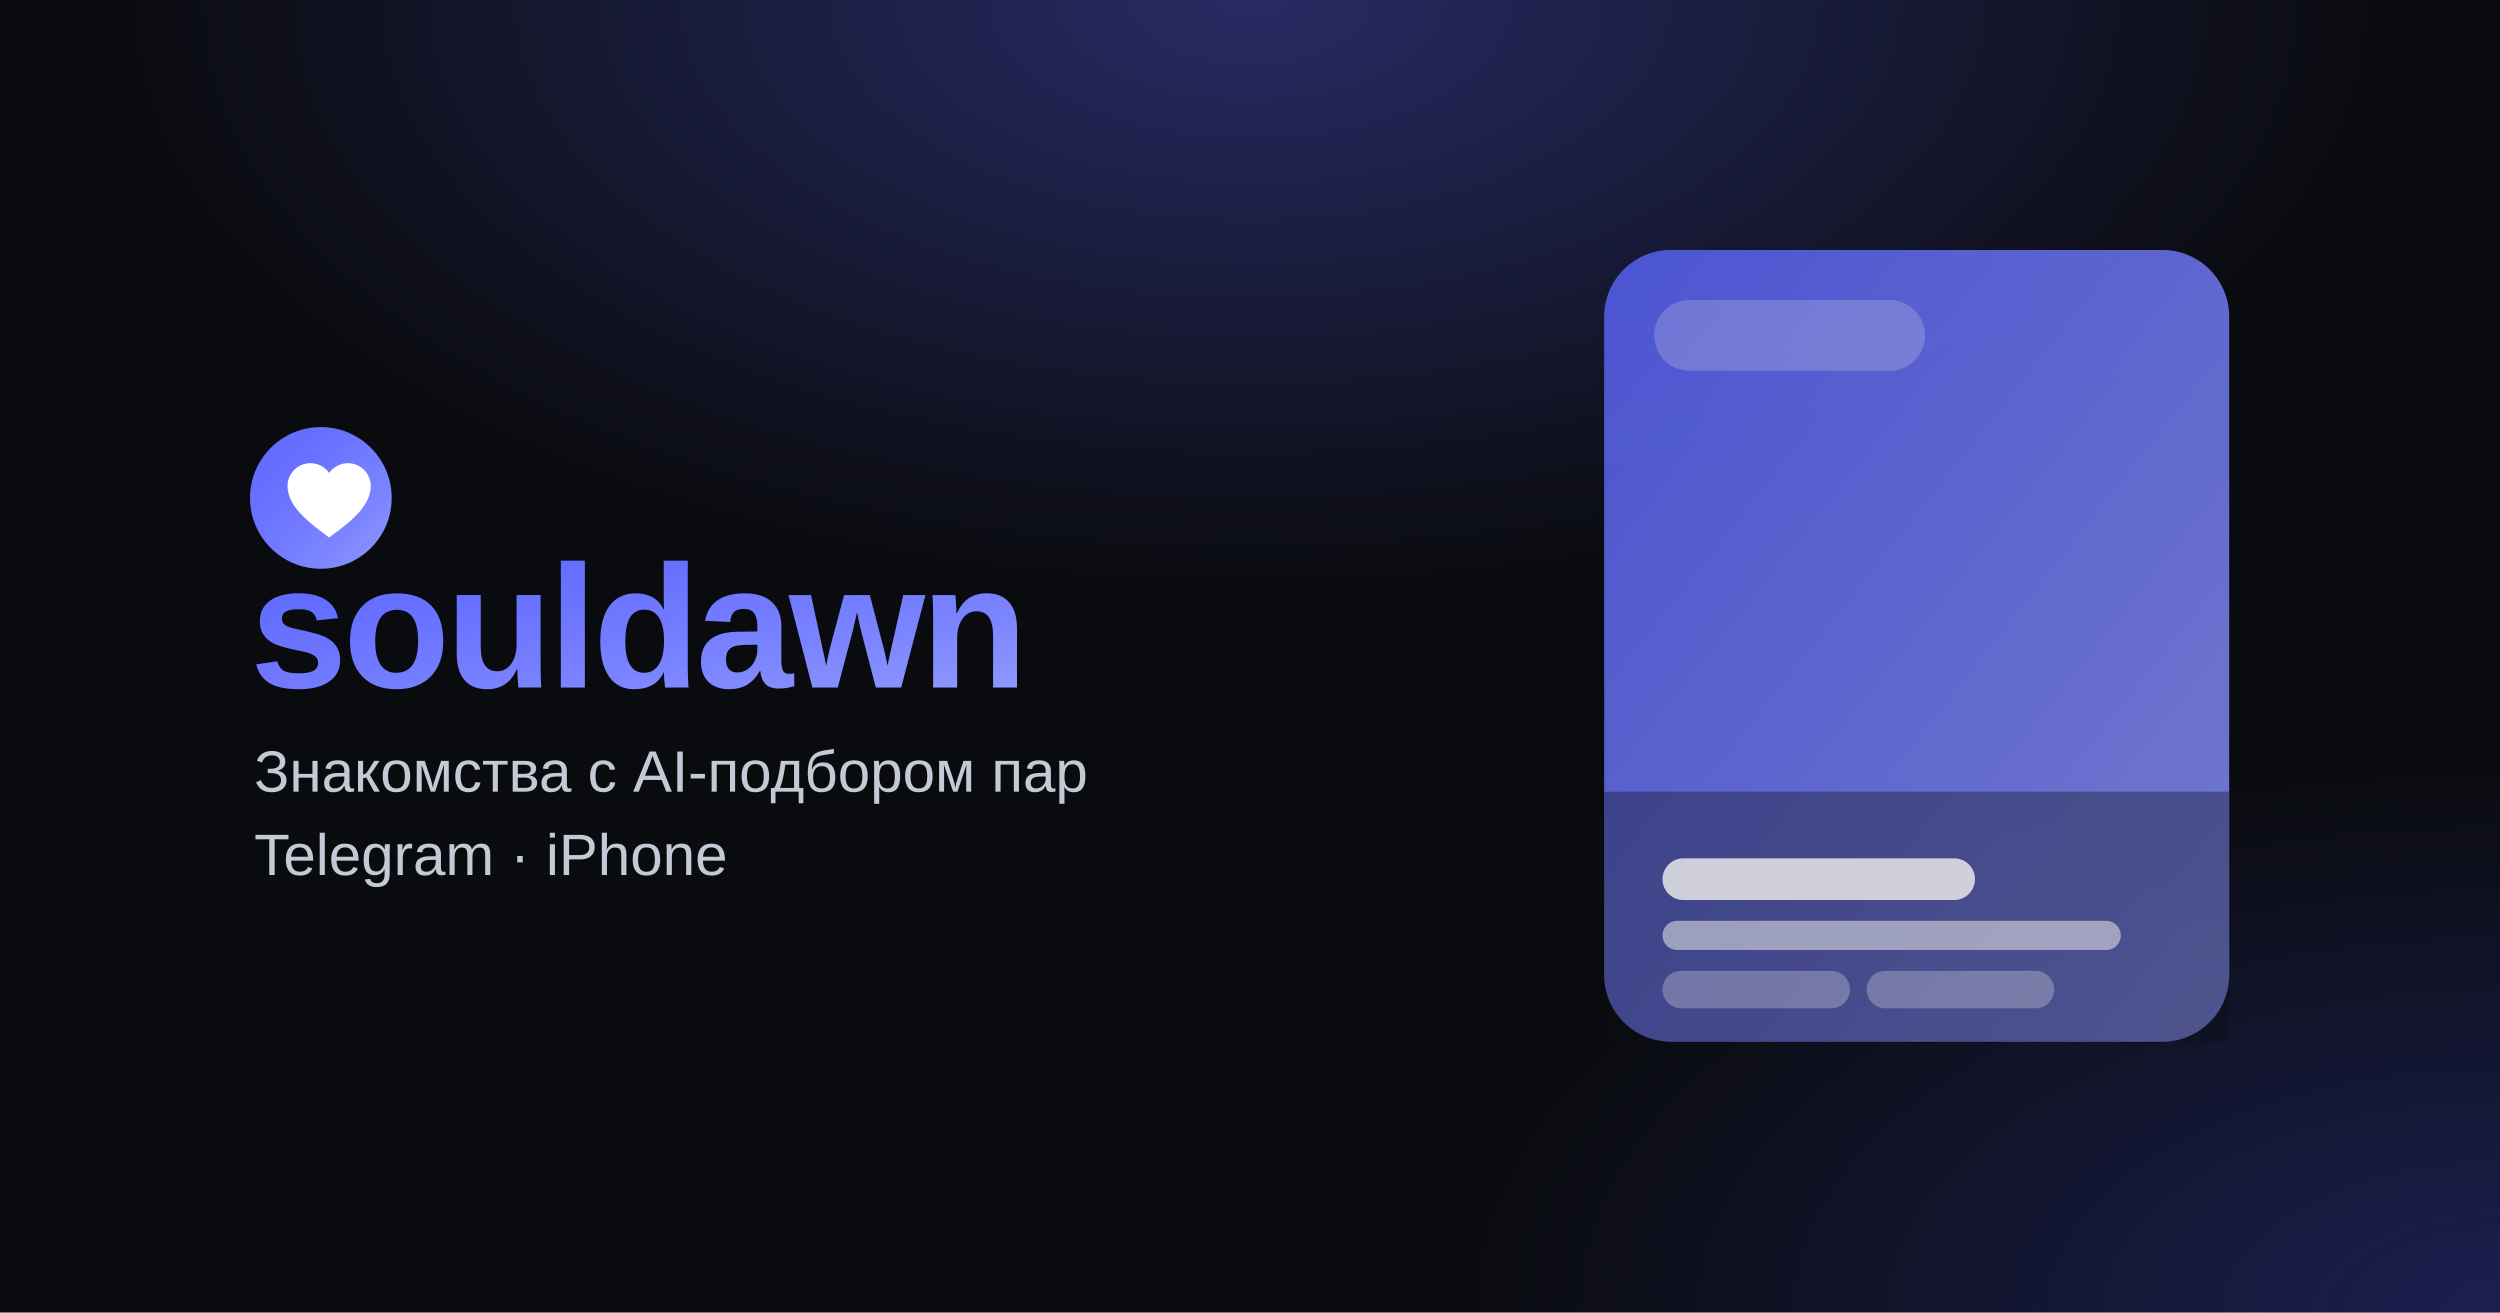
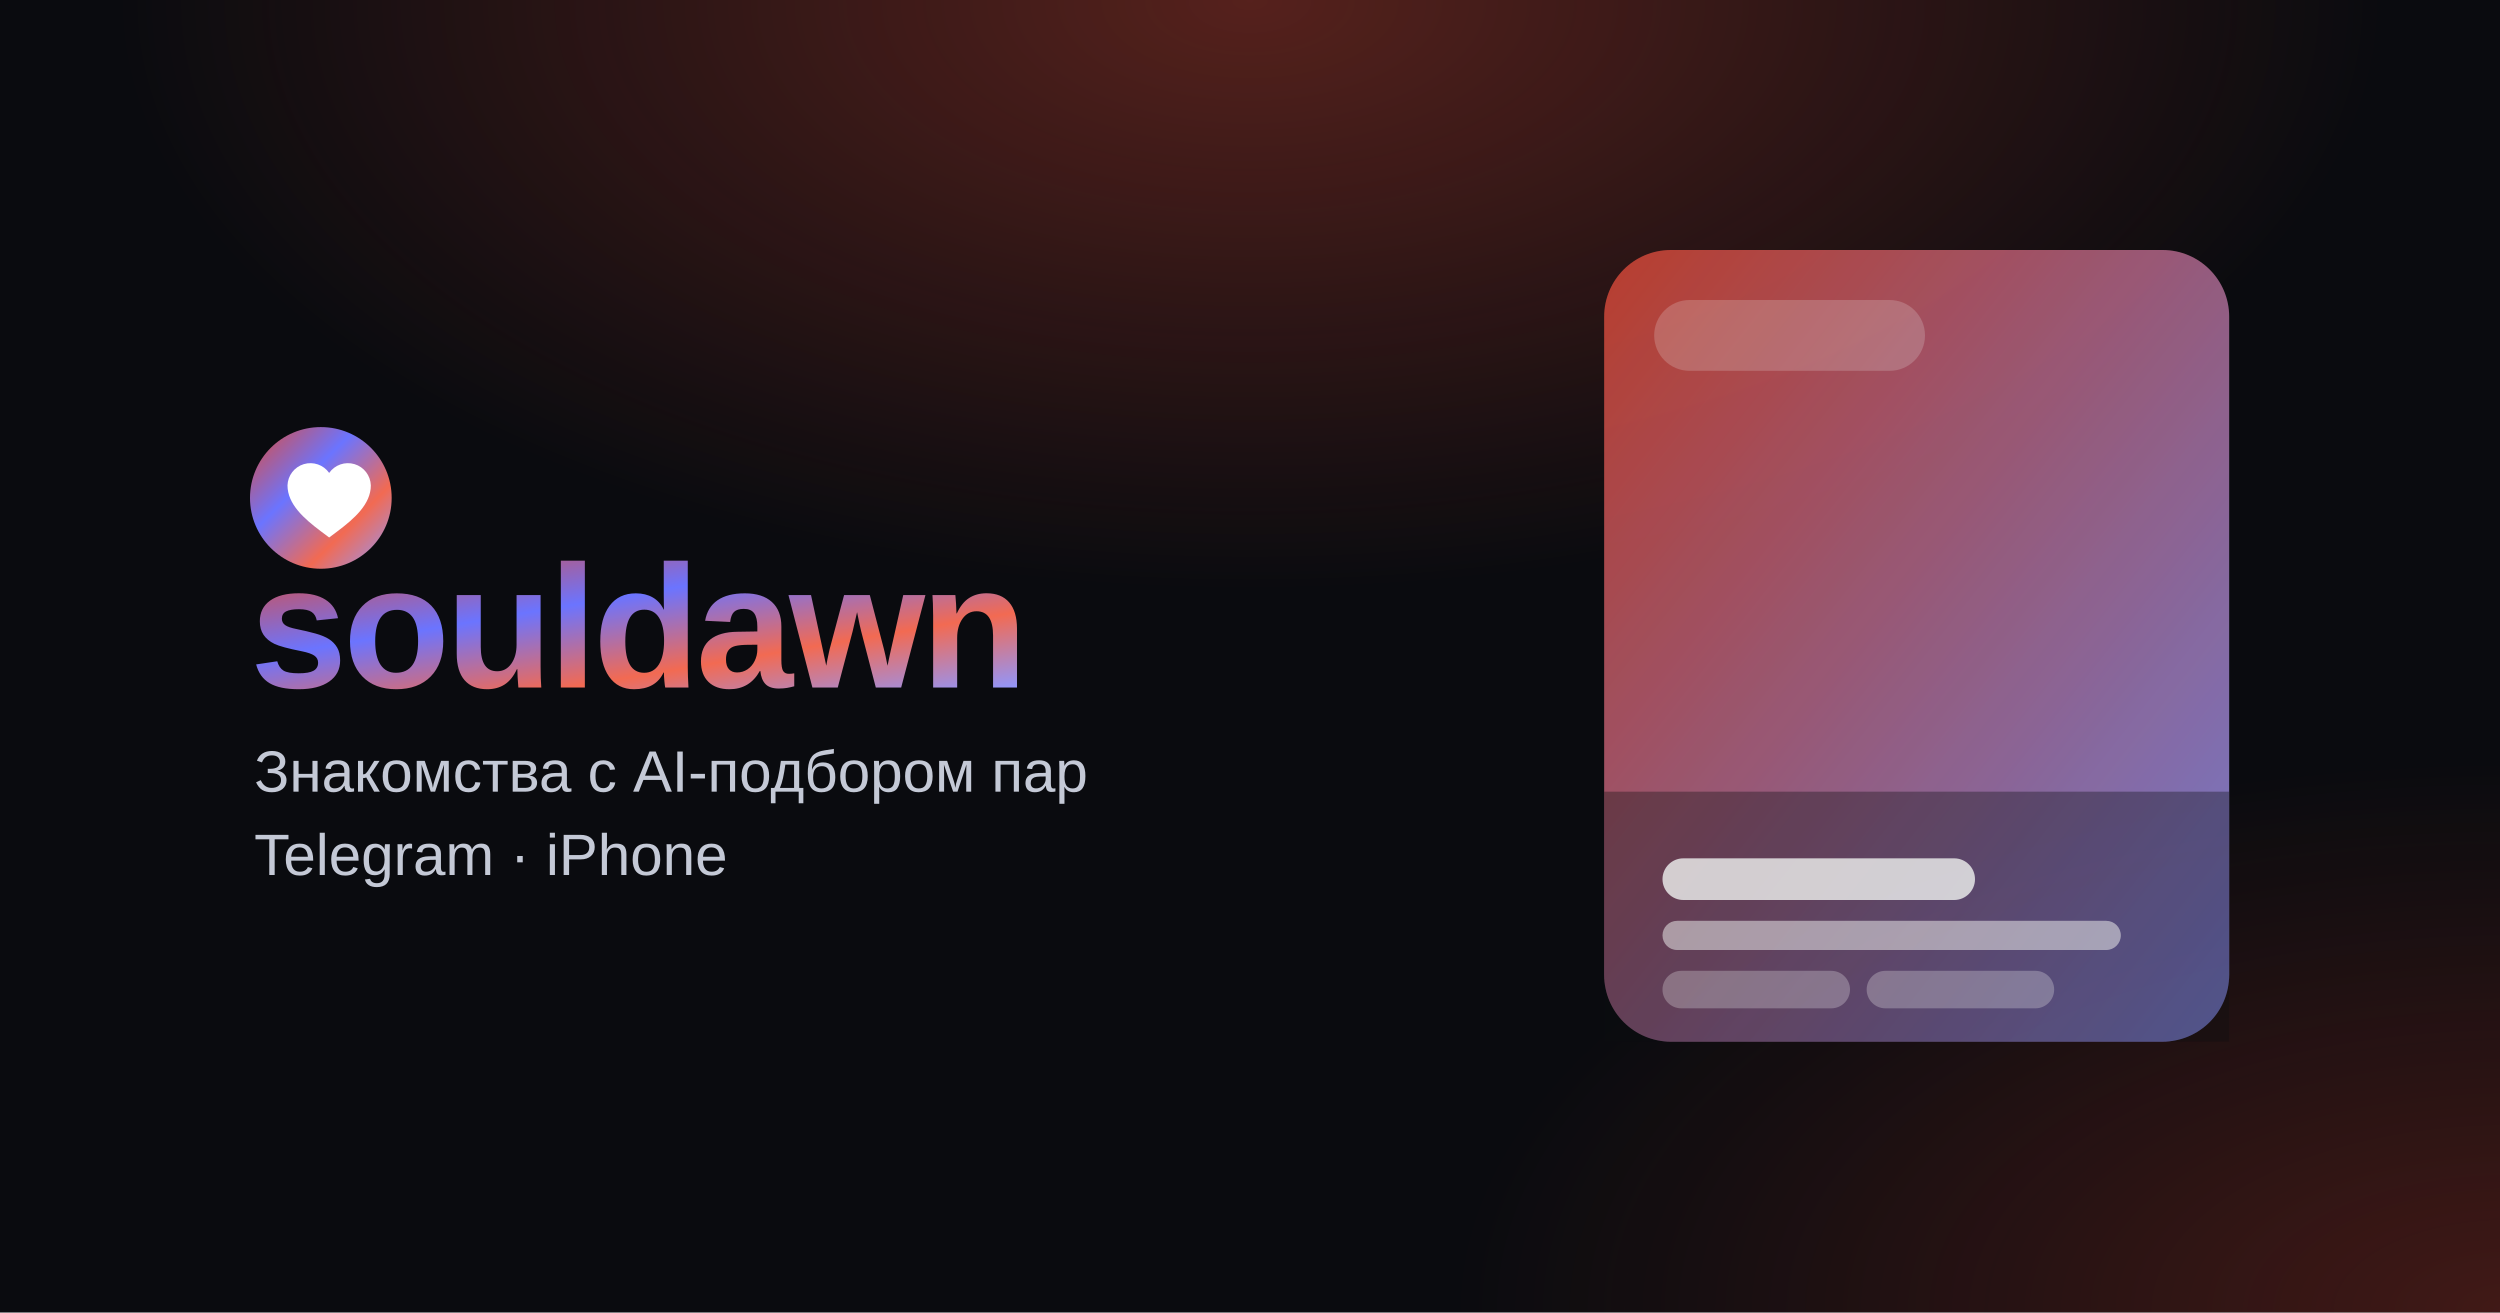
<svg xmlns="http://www.w3.org/2000/svg" width="1200" height="630" viewBox="0 0 1200 630" role="img" aria-labelledby="ogTitle ogDesc">
  <defs>
    <linearGradient id="dawn" x1="0%" y1="0%" x2="100%" y2="100%">
-       <stop offset="0%" stop-color="#5b66ff" />
+       <stop offset="0%" stop-color="#e14a35" />
      <stop offset="38%" stop-color="#6b74ff" />
-       <stop offset="70%" stop-color="#7b84ff" />
+       <stop offset="70%" stop-color="#f26a52" />
      <stop offset="100%" stop-color="#8f97ff" />
    </linearGradient>
    <radialGradient id="glow1" cx="50%" cy="0%" r="75%">
-       <stop offset="0%" stop-color="#5b66ff" stop-opacity="0.35" />
-       <stop offset="60%" stop-color="#5b66ff" stop-opacity="0" />
+       <stop offset="0%" stop-color="#e14a35" stop-opacity="0.35" />
+       <stop offset="60%" stop-color="#e14a35" stop-opacity="0" />
    </radialGradient>
    <radialGradient id="glow2" cx="100%" cy="100%" r="70%">
-       <stop offset="0%" stop-color="#4450e8" stop-opacity="0.30" />
-       <stop offset="60%" stop-color="#4450e8" stop-opacity="0" />
+       <stop offset="0%" stop-color="#c23a27" stop-opacity="0.30" />
+       <stop offset="60%" stop-color="#c23a27" stop-opacity="0" />
    </radialGradient>
    <linearGradient id="cardGrad" x1="0%" y1="0%" x2="100%" y2="100%">
-       <stop offset="0%" stop-color="#5b66ff" />
+       <stop offset="0%" stop-color="#e14a35" />
      <stop offset="100%" stop-color="#8f97ff" />
    </linearGradient>
  </defs>
  <rect width="1200" height="630" fill="#0a0b0f" />
  <rect width="1200" height="630" fill="url(#glow1)" />
  <rect width="1200" height="630" fill="url(#glow2)" />
  <g transform="translate(770,120)" opacity="0.9">
    <rect x="0" y="0" width="300" height="380" rx="32" fill="url(#cardGrad)" />
    <rect x="0" y="0" width="300" height="380" rx="32" fill="#0a0b0f" opacity="0.12" />
    <rect x="24" y="24" width="130" height="34" rx="17" fill="#ffffff" opacity="0.22" />
    <rect x="0" y="260" width="300" height="120" rx="0" fill="#0a0b0f" opacity="0.35" />
    <rect x="28" y="292" width="150" height="20" rx="10" fill="#ffffff" opacity="0.85" />
    <rect x="28" y="322" width="220" height="14" rx="7" fill="#ffffff" opacity="0.55" />
    <rect x="28" y="346" width="90" height="18" rx="9" fill="#ffffff" opacity="0.3" />
    <rect x="126" y="346" width="90" height="18" rx="9" fill="#ffffff" opacity="0.3" />
  </g>
  <g transform="translate(120,205)">
    <circle cx="34" cy="34" r="34" fill="url(#dawn)" />
    <path d="M34 50c-8-6-16-13-16-22a11 11 0 0 1 20-6 11 11 0 0 1 20 6c0 9-8 16-16 22l-4 3z" fill="#ffffff" />
  </g>
  <text x="120" y="330" font-family="Arial, Helvetica, sans-serif" font-size="84" font-weight="800" letter-spacing="-2" fill="url(#dawn)">souldawn</text>
  <text x="122" y="380" font-family="Arial, Helvetica, sans-serif" font-size="28" font-weight="400" fill="#c4c9d6">Знакомства с AI-подбором пар</text>
  <text x="122" y="420" font-family="Arial, Helvetica, sans-serif" font-size="28" font-weight="400" fill="#c4c9d6">Telegram · iPhone</text>
</svg>
